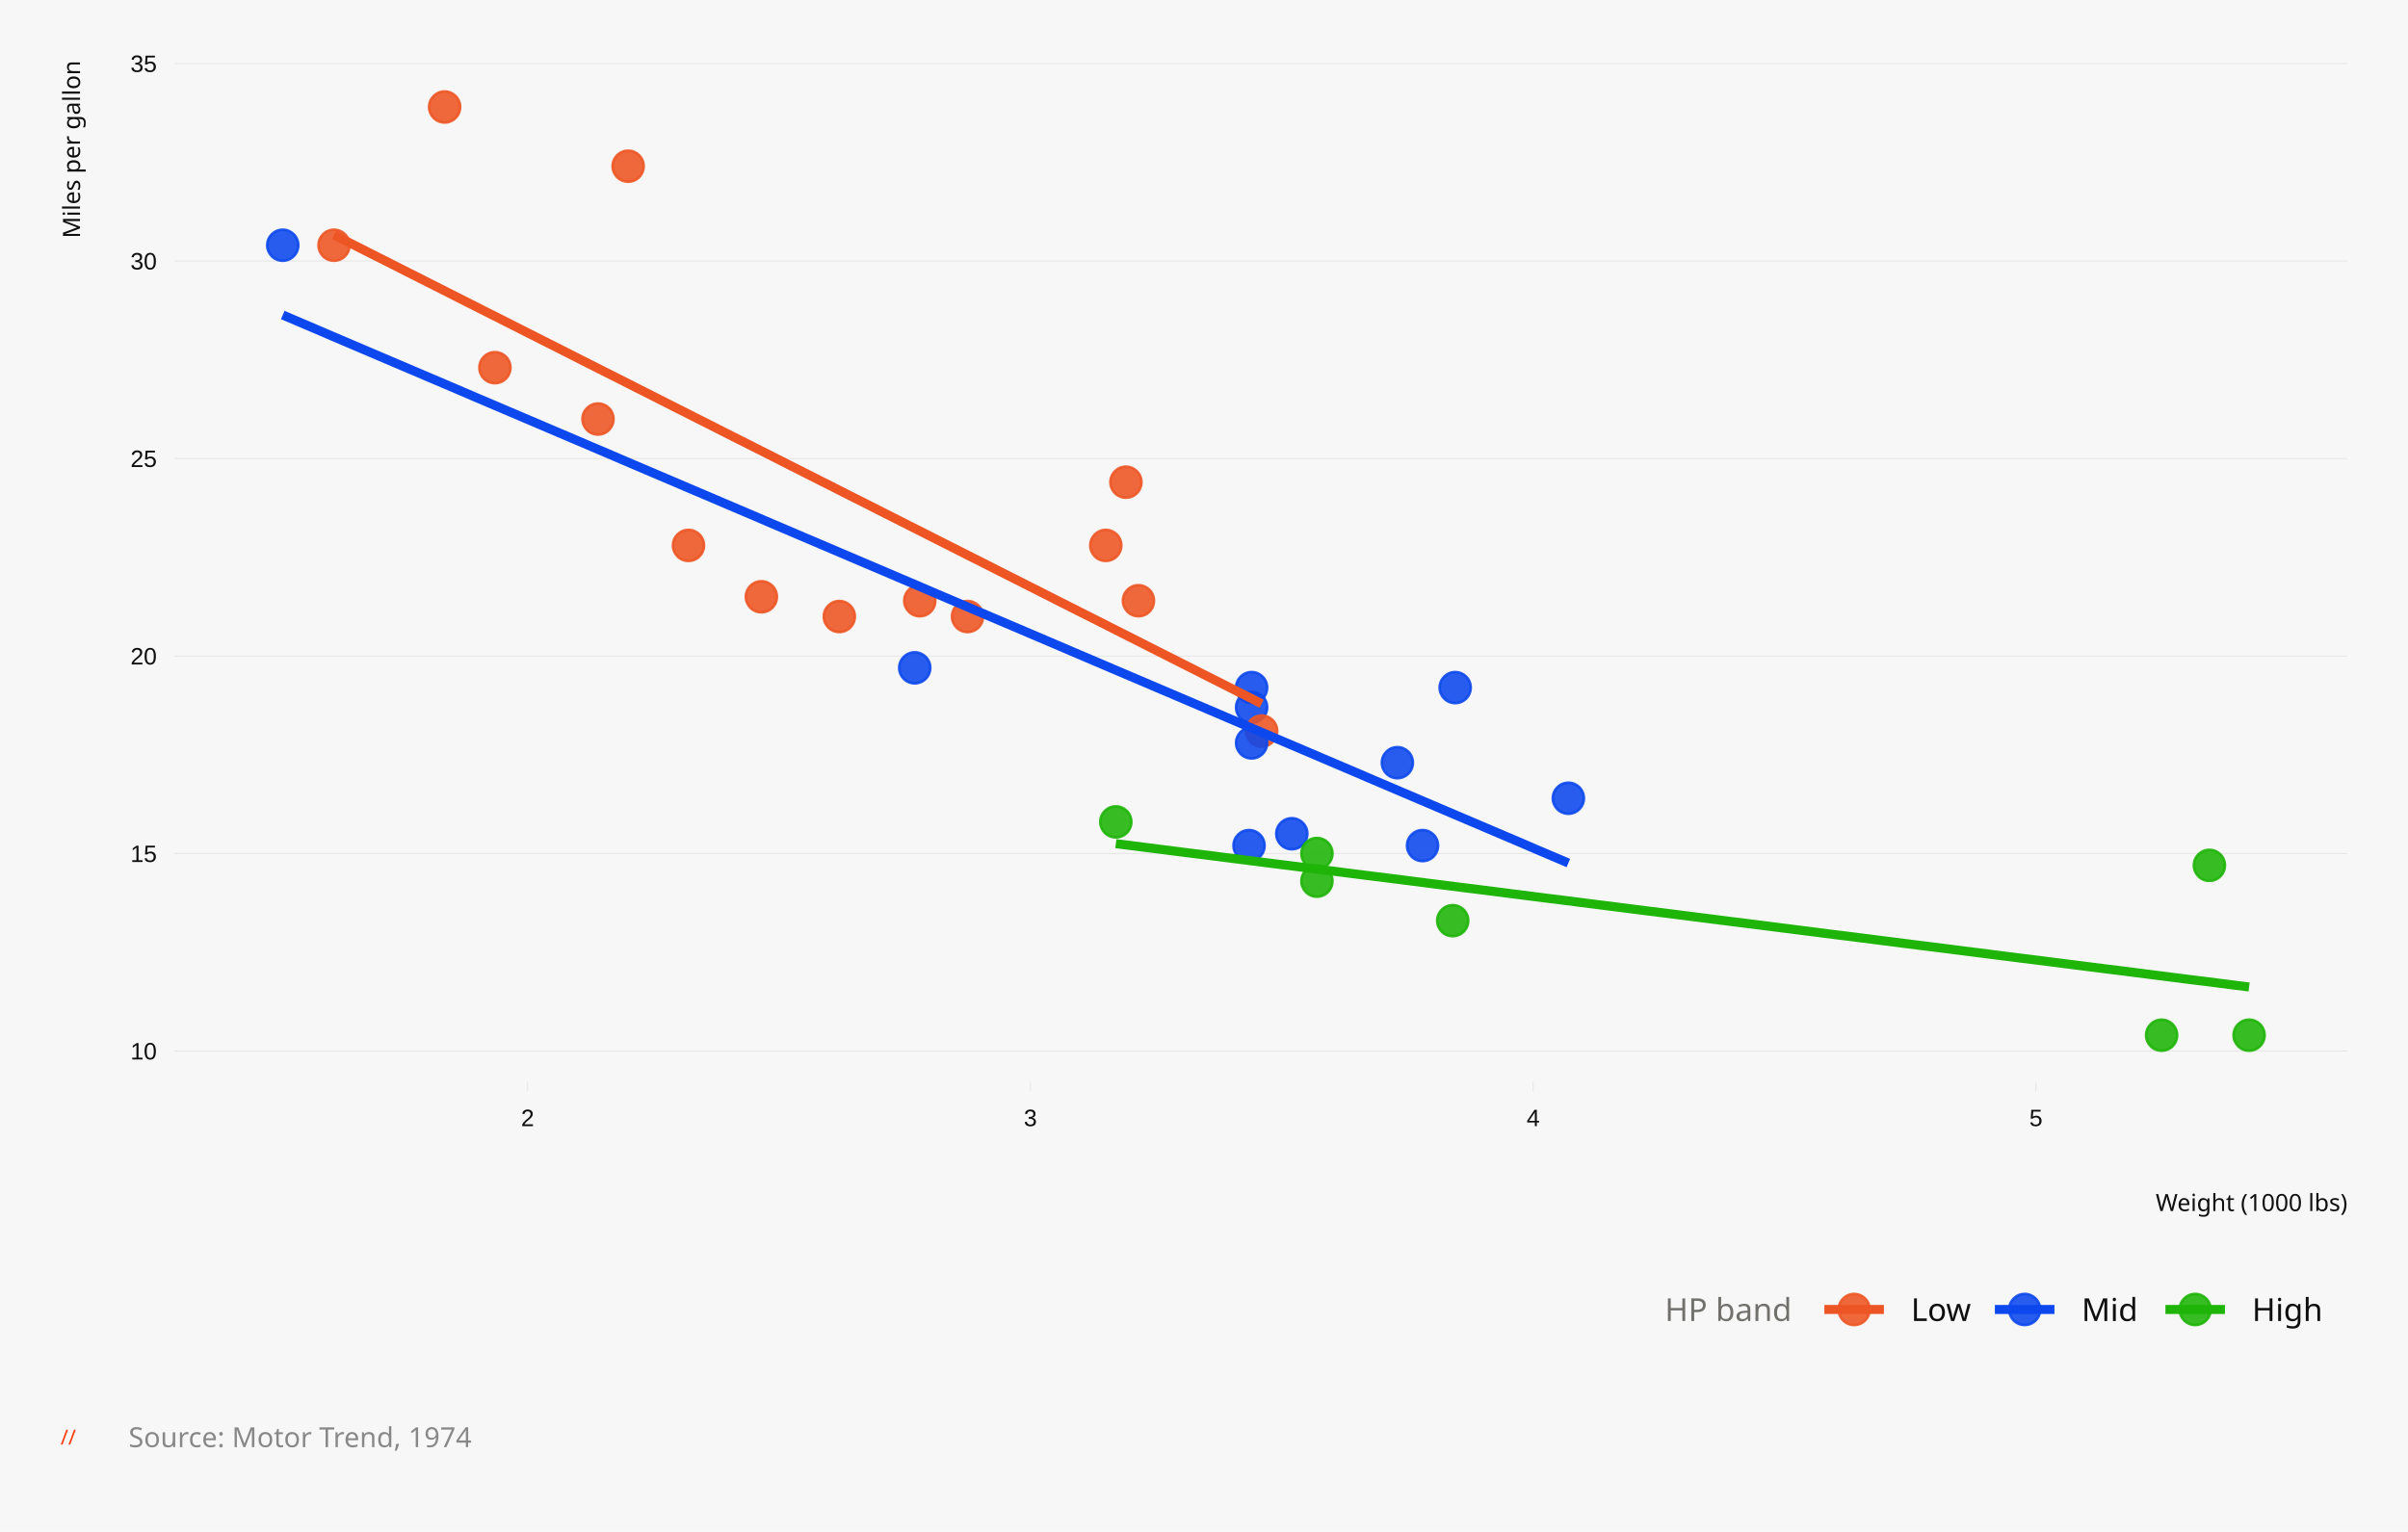
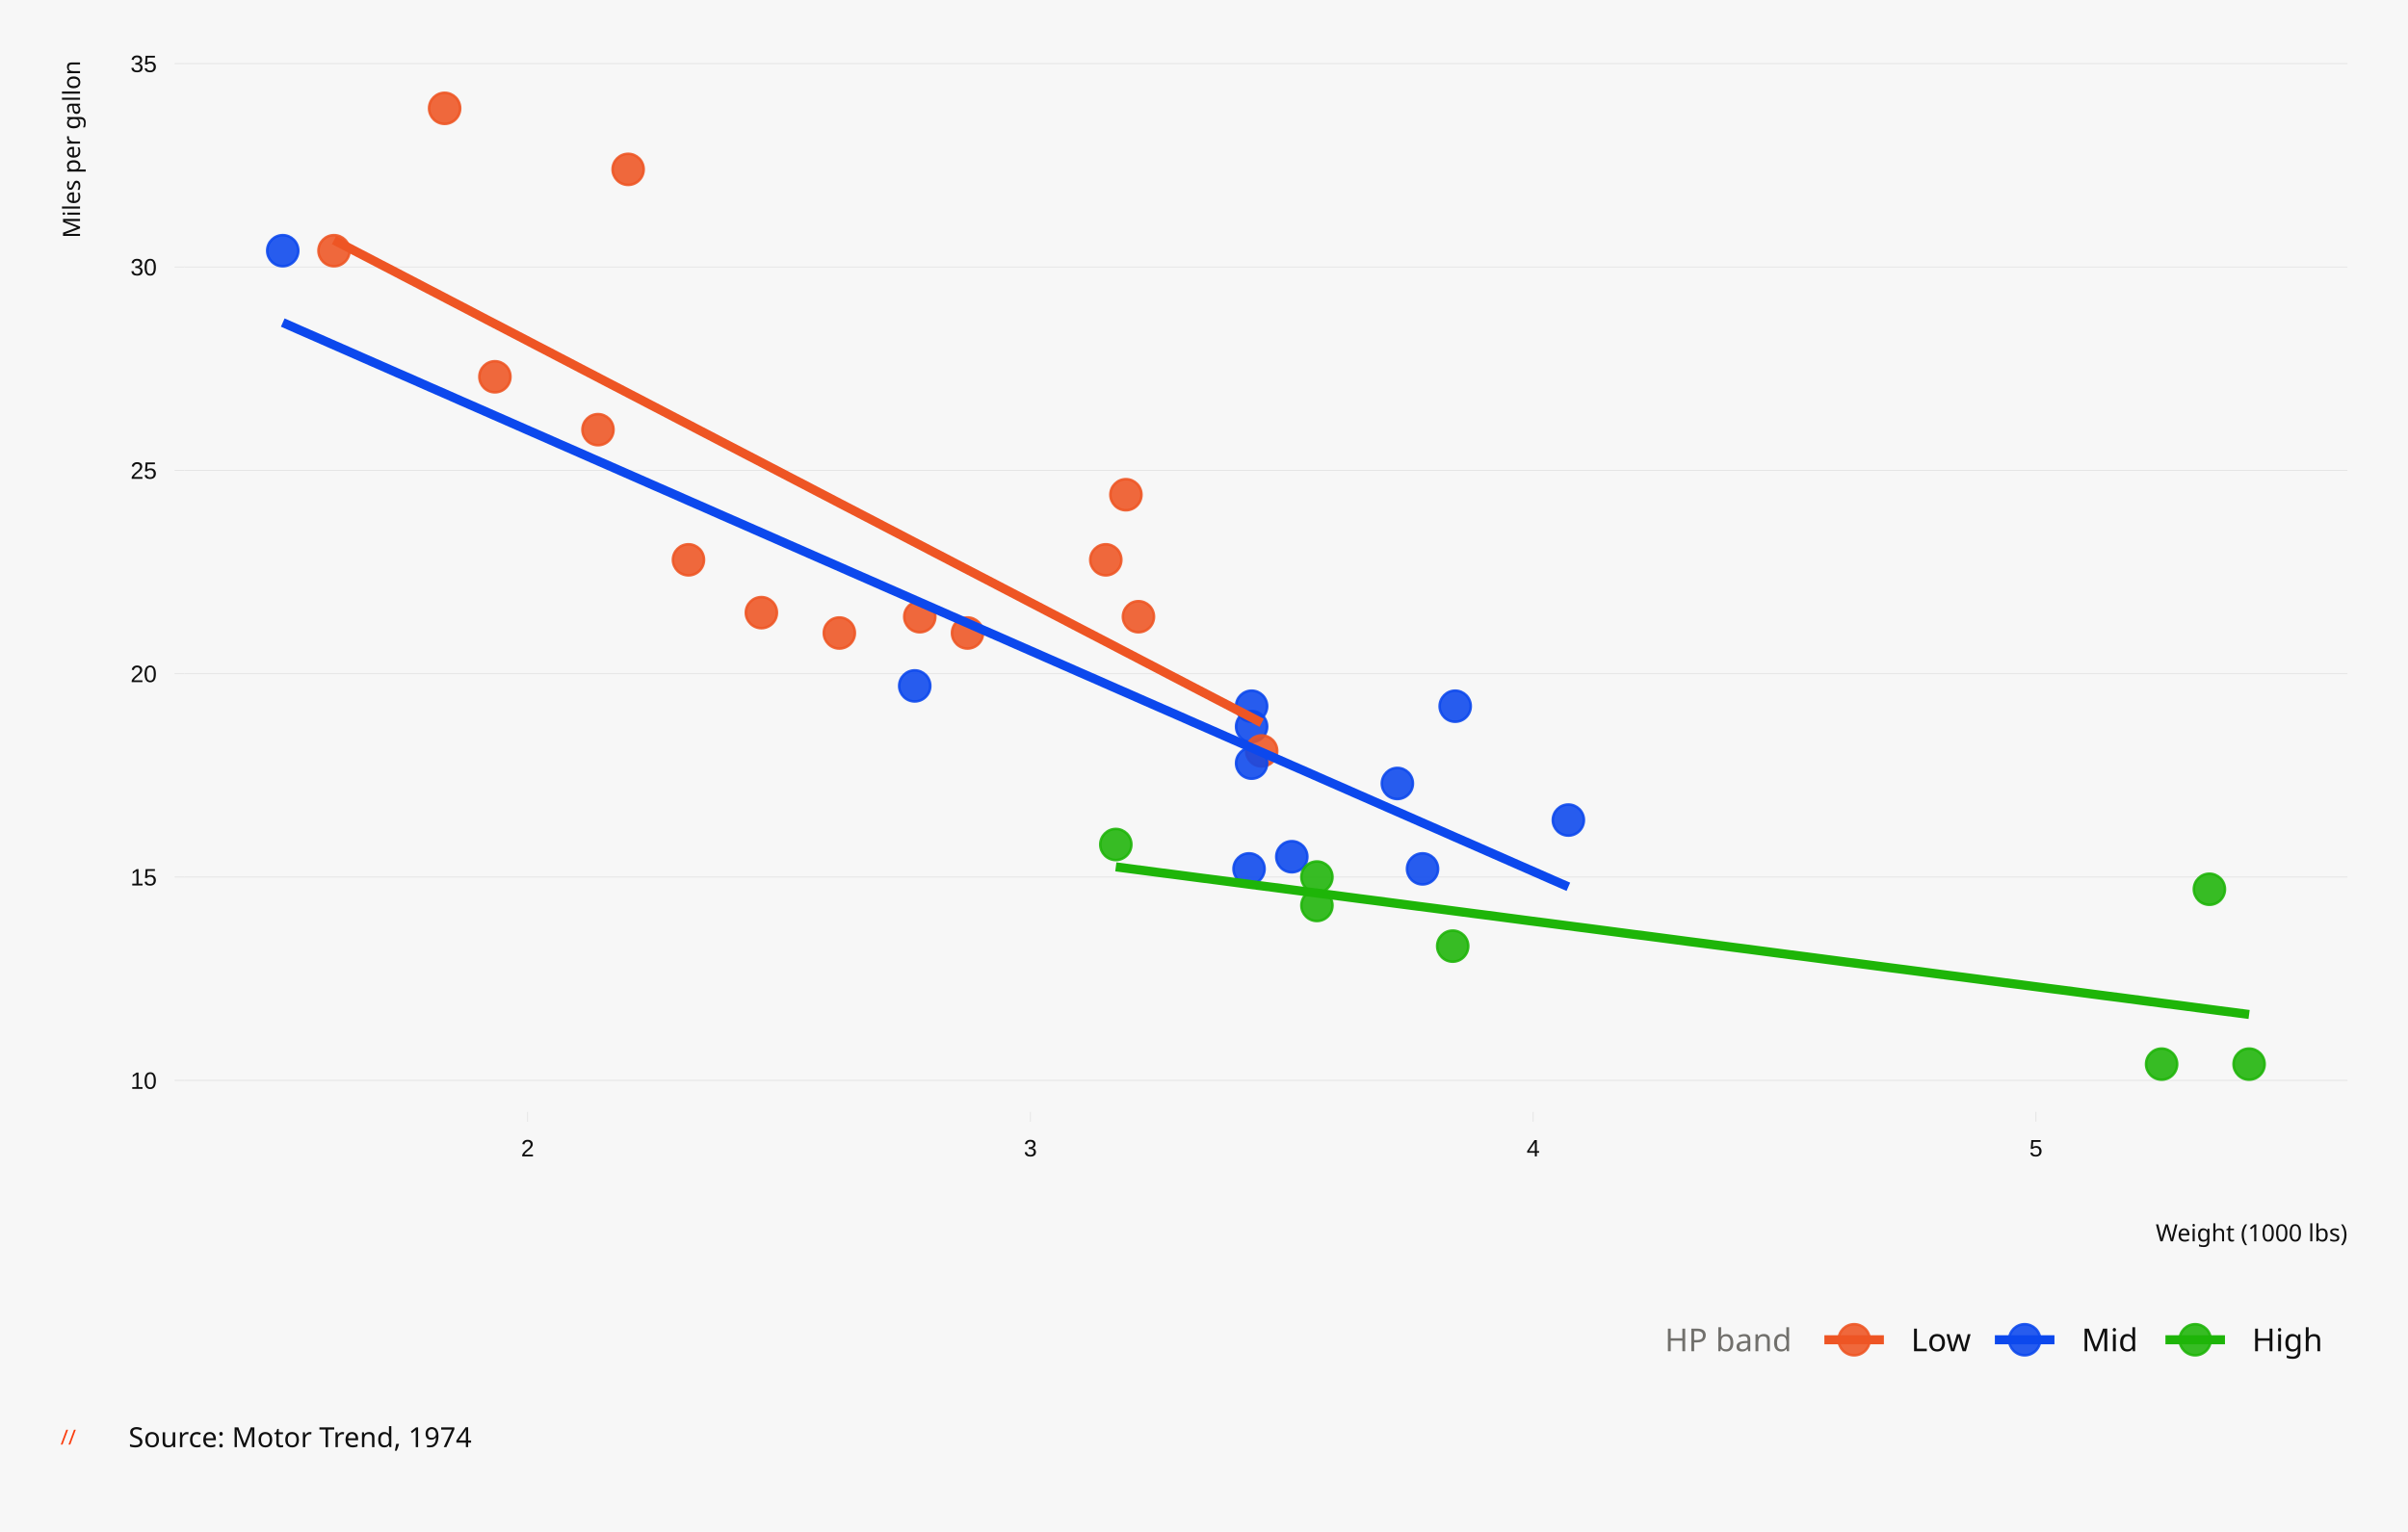
<svg xmlns="http://www.w3.org/2000/svg" width="396.00pt" height="252.00pt" viewBox="0 0 396.00 252.00">
  <g class="svglite">
    <defs>
      <style type="text/css">
    .svglite line, .svglite polyline, .svglite polygon, .svglite path, .svglite rect, .svglite circle {
      fill: none;
      stroke: #000000;
      stroke-linecap: round;
      stroke-linejoin: round;
      stroke-miterlimit: 10.00;
    }
    .svglite text {
      white-space: pre;
    }
    .svglite g.glyphgroup path {
      fill: inherit;
      stroke: none;
    }
  </style>
    </defs>
    <rect width="100%" height="100%" style="stroke: none; fill: none;" />
    <defs>
      <clipPath id="cpMC4wMHwzOTYuMDB8MC4wMHwyNTIuMDA=">
        <rect x="0.00" y="0.00" width="396.00" height="252.00" />
      </clipPath>
    </defs>
    <g clip-path="url(#cpMC4wMHwzOTYuMDB8MC4wMHwyNTIuMDA=)">
      <rect x="0.00" y="0.00" width="396.00" height="252.00" style="stroke-width: 0.63; stroke: none; fill: #F7F7F7;" />
    </g>
    <defs>
-       <clipPath id="cpMzAuMzN8Mzg2LjA0fDkuOTZ8MTc3Ljkz">
-         <rect x="30.33" y="9.96" width="355.71" height="167.96" />
+       <clipPath id="cpMzAuMzN8Mzg2LjA0fDkuOTZ8MTgyLjkx">
+         <rect x="30.33" y="9.96" width="355.71" height="172.95" />
      </clipPath>
    </defs>
-     <g clip-path="url(#cpMzAuMzN8Mzg2LjA0fDkuOTZ8MTc3Ljkz)">
-       <rect x="30.33" y="9.96" width="355.71" height="167.96" style="stroke-width: 0.63; stroke: none; fill: #F7F7F7;" />
-       <polyline points="30.33,172.89 386.04,172.89 " style="stroke-width: 0.15; stroke: #E4E4E4; stroke-linecap: butt;" />
-       <polyline points="30.33,140.40 386.04,140.40 " style="stroke-width: 0.15; stroke: #E4E4E4; stroke-linecap: butt;" />
-       <polyline points="30.33,107.91 386.04,107.91 " style="stroke-width: 0.15; stroke: #E4E4E4; stroke-linecap: butt;" />
-       <polyline points="30.33,75.43 386.04,75.43 " style="stroke-width: 0.15; stroke: #E4E4E4; stroke-linecap: butt;" />
-       <polyline points="30.33,42.94 386.04,42.94 " style="stroke-width: 0.15; stroke: #E4E4E4; stroke-linecap: butt;" />
-       <polyline points="30.33,10.45 386.04,10.45 " style="stroke-width: 0.15; stroke: #E4E4E4; stroke-linecap: butt;" />
-       <circle cx="138.03" cy="101.42" r="2.56" style="stroke-width: 0.42; stroke: #EE5524; stroke-opacity: 0.88; fill: #EE5524; fill-opacity: 0.88;" />
-       <circle cx="159.11" cy="101.42" r="2.56" style="stroke-width: 0.42; stroke: #EE5524; stroke-opacity: 0.88; fill: #EE5524; fill-opacity: 0.88;" />
-       <circle cx="113.22" cy="89.72" r="2.56" style="stroke-width: 0.42; stroke: #EE5524; stroke-opacity: 0.88; fill: #EE5524; fill-opacity: 0.88;" />
-       <circle cx="187.22" cy="98.82" r="2.56" style="stroke-width: 0.42; stroke: #EE5524; stroke-opacity: 0.88; fill: #EE5524; fill-opacity: 0.88;" />
-       <circle cx="205.83" cy="116.36" r="2.56" style="stroke-width: 0.42; stroke: #0C48ED; stroke-opacity: 0.88; fill: #0C48ED; fill-opacity: 0.88;" />
-       <circle cx="207.48" cy="120.26" r="2.56" style="stroke-width: 0.42; stroke: #EE5524; stroke-opacity: 0.88; fill: #EE5524; fill-opacity: 0.88;" />
-       <circle cx="216.57" cy="144.95" r="2.56" style="stroke-width: 0.42; stroke: #1EB508; stroke-opacity: 0.88; fill: #1EB508; fill-opacity: 0.88;" />
-       <circle cx="185.16" cy="79.32" r="2.56" style="stroke-width: 0.42; stroke: #EE5524; stroke-opacity: 0.88; fill: #EE5524; fill-opacity: 0.88;" />
-       <circle cx="181.85" cy="89.72" r="2.56" style="stroke-width: 0.42; stroke: #EE5524; stroke-opacity: 0.88; fill: #EE5524; fill-opacity: 0.88;" />
-       <circle cx="205.83" cy="113.11" r="2.56" style="stroke-width: 0.42; stroke: #0C48ED; stroke-opacity: 0.88; fill: #0C48ED; fill-opacity: 0.88;" />
-       <circle cx="205.83" cy="122.21" r="2.56" style="stroke-width: 0.42; stroke: #0C48ED; stroke-opacity: 0.88; fill: #0C48ED; fill-opacity: 0.88;" />
-       <circle cx="257.92" cy="131.31" r="2.56" style="stroke-width: 0.42; stroke: #0C48ED; stroke-opacity: 0.88; fill: #0C48ED; fill-opacity: 0.88;" />
-       <circle cx="229.80" cy="125.46" r="2.56" style="stroke-width: 0.42; stroke: #0C48ED; stroke-opacity: 0.88; fill: #0C48ED; fill-opacity: 0.88;" />
-       <circle cx="233.94" cy="139.10" r="2.56" style="stroke-width: 0.42; stroke: #0C48ED; stroke-opacity: 0.88; fill: #0C48ED; fill-opacity: 0.88;" />
-       <circle cx="355.48" cy="170.29" r="2.56" style="stroke-width: 0.42; stroke: #1EB508; stroke-opacity: 0.88; fill: #1EB508; fill-opacity: 0.88;" />
-       <circle cx="369.87" cy="170.29" r="2.56" style="stroke-width: 0.42; stroke: #1EB508; stroke-opacity: 0.88; fill: #1EB508; fill-opacity: 0.88;" />
-       <circle cx="363.34" cy="142.35" r="2.56" style="stroke-width: 0.42; stroke: #1EB508; stroke-opacity: 0.88; fill: #1EB508; fill-opacity: 0.88;" />
-       <circle cx="103.30" cy="27.34" r="2.56" style="stroke-width: 0.42; stroke: #EE5524; stroke-opacity: 0.88; fill: #EE5524; fill-opacity: 0.88;" />
-       <circle cx="54.93" cy="40.34" r="2.56" style="stroke-width: 0.42; stroke: #EE5524; stroke-opacity: 0.88; fill: #EE5524; fill-opacity: 0.88;" />
-       <circle cx="73.12" cy="17.60" r="2.56" style="stroke-width: 0.42; stroke: #EE5524; stroke-opacity: 0.88; fill: #EE5524; fill-opacity: 0.88;" />
-       <circle cx="125.21" cy="98.17" r="2.56" style="stroke-width: 0.42; stroke: #EE5524; stroke-opacity: 0.88; fill: #EE5524; fill-opacity: 0.88;" />
-       <circle cx="212.44" cy="137.15" r="2.56" style="stroke-width: 0.42; stroke: #0C48ED; stroke-opacity: 0.88; fill: #0C48ED; fill-opacity: 0.88;" />
-       <circle cx="205.41" cy="139.10" r="2.56" style="stroke-width: 0.42; stroke: #0C48ED; stroke-opacity: 0.88; fill: #0C48ED; fill-opacity: 0.88;" />
-       <circle cx="238.90" cy="151.45" r="2.56" style="stroke-width: 0.42; stroke: #1EB508; stroke-opacity: 0.88; fill: #1EB508; fill-opacity: 0.88;" />
-       <circle cx="239.31" cy="113.11" r="2.56" style="stroke-width: 0.42; stroke: #0C48ED; stroke-opacity: 0.88; fill: #0C48ED; fill-opacity: 0.88;" />
-       <circle cx="81.39" cy="60.48" r="2.56" style="stroke-width: 0.42; stroke: #EE5524; stroke-opacity: 0.88; fill: #EE5524; fill-opacity: 0.88;" />
-       <circle cx="98.34" cy="68.93" r="2.56" style="stroke-width: 0.42; stroke: #EE5524; stroke-opacity: 0.88; fill: #EE5524; fill-opacity: 0.88;" />
-       <circle cx="46.50" cy="40.34" r="2.56" style="stroke-width: 0.42; stroke: #0C48ED; stroke-opacity: 0.88; fill: #0C48ED; fill-opacity: 0.88;" />
-       <circle cx="183.50" cy="135.20" r="2.56" style="stroke-width: 0.42; stroke: #1EB508; stroke-opacity: 0.88; fill: #1EB508; fill-opacity: 0.88;" />
-       <circle cx="150.43" cy="109.86" r="2.56" style="stroke-width: 0.42; stroke: #0C48ED; stroke-opacity: 0.88; fill: #0C48ED; fill-opacity: 0.88;" />
-       <circle cx="216.57" cy="140.40" r="2.56" style="stroke-width: 0.42; stroke: #1EB508; stroke-opacity: 0.88; fill: #1EB508; fill-opacity: 0.88;" />
-       <circle cx="151.26" cy="98.82" r="2.56" style="stroke-width: 0.42; stroke: #EE5524; stroke-opacity: 0.88; fill: #EE5524; fill-opacity: 0.88;" />
-       <polyline points="54.93,38.65 56.86,39.62 58.79,40.60 60.72,41.58 62.65,42.55 64.59,43.53 66.52,44.51 68.45,45.48 70.38,46.46 72.31,47.43 74.24,48.41 76.17,49.39 78.10,50.36 80.03,51.34 81.96,52.31 83.90,53.29 85.83,54.27 87.76,55.24 89.69,56.22 91.62,57.19 93.55,58.17 95.48,59.15 97.41,60.12 99.34,61.10 101.27,62.07 103.21,63.05 105.14,64.03 107.07,65.00 109.00,65.98 110.93,66.96 112.86,67.93 114.79,68.91 116.72,69.88 118.65,70.86 120.58,71.84 122.52,72.81 124.45,73.79 126.38,74.76 128.31,75.74 130.24,76.72 132.17,77.69 134.10,78.67 136.03,79.64 137.96,80.62 139.89,81.60 141.83,82.57 143.76,83.55 145.69,84.53 147.62,85.50 149.55,86.48 151.48,87.45 153.41,88.43 155.34,89.41 157.27,90.38 159.20,91.36 161.14,92.33 163.07,93.31 165.00,94.29 166.93,95.26 168.86,96.24 170.79,97.21 172.72,98.19 174.65,99.17 176.58,100.14 178.51,101.12 180.45,102.09 182.38,103.07 184.31,104.05 186.24,105.02 188.17,106.00 190.10,106.98 192.03,107.95 193.96,108.93 195.89,109.90 197.82,110.88 199.76,111.86 201.69,112.83 203.62,113.81 205.55,114.78 207.48,115.76 " style="stroke-width: 1.49; stroke: #EE5524; stroke-linecap: butt;" />
-       <polyline points="46.50,51.82 49.17,52.96 51.85,54.10 54.53,55.25 57.20,56.39 59.88,57.53 62.55,58.67 65.23,59.81 67.91,60.95 70.58,62.09 73.26,63.23 75.93,64.37 78.61,65.52 81.29,66.66 83.96,67.80 86.64,68.94 89.32,70.08 91.99,71.22 94.67,72.36 97.34,73.50 100.02,74.64 102.70,75.79 105.37,76.93 108.05,78.07 110.73,79.21 113.40,80.35 116.08,81.49 118.75,82.63 121.43,83.77 124.11,84.91 126.78,86.06 129.46,87.20 132.13,88.34 134.81,89.48 137.49,90.62 140.16,91.76 142.84,92.90 145.52,94.04 148.19,95.18 150.87,96.32 153.54,97.47 156.22,98.61 158.90,99.75 161.57,100.89 164.25,102.03 166.93,103.17 169.60,104.31 172.28,105.45 174.95,106.59 177.63,107.74 180.31,108.88 182.98,110.02 185.66,111.16 188.34,112.30 191.01,113.44 193.69,114.58 196.36,115.72 199.04,116.86 201.72,118.01 204.39,119.15 207.07,120.29 209.74,121.43 212.42,122.57 215.10,123.71 217.77,124.85 220.45,125.99 223.13,127.13 225.80,128.28 228.48,129.42 231.15,130.56 233.83,131.70 236.51,132.84 239.18,133.98 241.86,135.12 244.54,136.26 247.21,137.40 249.89,138.54 252.56,139.69 255.24,140.83 257.92,141.97 " style="stroke-width: 1.49; stroke: #0C48ED; stroke-linecap: butt;" />
-       <polyline points="183.50,138.78 185.86,139.08 188.22,139.38 190.58,139.68 192.94,139.98 195.30,140.28 197.66,140.57 200.02,140.87 202.37,141.17 204.73,141.47 207.09,141.77 209.45,142.07 211.81,142.36 214.17,142.66 216.53,142.96 218.89,143.26 221.25,143.56 223.61,143.86 225.97,144.16 228.32,144.45 230.68,144.75 233.04,145.05 235.40,145.35 237.76,145.65 240.12,145.95 242.48,146.24 244.84,146.54 247.20,146.84 249.56,147.14 251.91,147.44 254.27,147.74 256.63,148.03 258.99,148.33 261.35,148.63 263.71,148.93 266.07,149.23 268.43,149.53 270.79,149.83 273.15,150.12 275.51,150.42 277.86,150.72 280.22,151.02 282.58,151.32 284.94,151.62 287.30,151.91 289.66,152.21 292.02,152.51 294.38,152.81 296.74,153.11 299.10,153.41 301.46,153.71 303.81,154.00 306.17,154.30 308.53,154.60 310.89,154.90 313.25,155.20 315.61,155.50 317.97,155.79 320.33,156.09 322.69,156.39 325.05,156.69 327.41,156.99 329.76,157.29 332.12,157.59 334.48,157.88 336.84,158.18 339.20,158.48 341.56,158.78 343.92,159.08 346.28,159.38 348.64,159.67 351.00,159.97 353.36,160.27 355.71,160.57 358.07,160.87 360.43,161.17 362.79,161.46 365.15,161.76 367.51,162.06 369.87,162.36 " style="stroke-width: 1.49; stroke: #1EB508; stroke-linecap: butt;" />
+     <g clip-path="url(#cpMzAuMzN8Mzg2LjA0fDkuOTZ8MTgyLjkx)">
+       <rect x="30.33" y="9.96" width="355.71" height="172.95" style="stroke-width: 0.63; stroke: none; fill: #F7F7F7;" />
+       <polyline points="30.33,177.72 386.04,177.72 " style="stroke-width: 0.15; stroke: #E4E4E4; stroke-linecap: butt;" />
+       <polyline points="30.33,144.27 386.04,144.27 " style="stroke-width: 0.15; stroke: #E4E4E4; stroke-linecap: butt;" />
+       <polyline points="30.33,110.82 386.04,110.82 " style="stroke-width: 0.15; stroke: #E4E4E4; stroke-linecap: butt;" />
+       <polyline points="30.33,77.37 386.04,77.37 " style="stroke-width: 0.15; stroke: #E4E4E4; stroke-linecap: butt;" />
+       <polyline points="30.33,43.92 386.04,43.92 " style="stroke-width: 0.15; stroke: #E4E4E4; stroke-linecap: butt;" />
+       <polyline points="30.33,10.46 386.04,10.46 " style="stroke-width: 0.15; stroke: #E4E4E4; stroke-linecap: butt;" />
+       <circle cx="138.03" cy="104.13" r="2.56" style="stroke-width: 0.42; stroke: #EE5524; stroke-opacity: 0.88; fill: #EE5524; fill-opacity: 0.88;" />
+       <circle cx="159.11" cy="104.13" r="2.56" style="stroke-width: 0.42; stroke: #EE5524; stroke-opacity: 0.88; fill: #EE5524; fill-opacity: 0.88;" />
+       <circle cx="113.22" cy="92.09" r="2.56" style="stroke-width: 0.42; stroke: #EE5524; stroke-opacity: 0.88; fill: #EE5524; fill-opacity: 0.88;" />
+       <circle cx="187.22" cy="101.45" r="2.56" style="stroke-width: 0.42; stroke: #EE5524; stroke-opacity: 0.88; fill: #EE5524; fill-opacity: 0.88;" />
+       <circle cx="205.83" cy="119.52" r="2.56" style="stroke-width: 0.42; stroke: #0C48ED; stroke-opacity: 0.88; fill: #0C48ED; fill-opacity: 0.88;" />
+       <circle cx="207.48" cy="123.53" r="2.56" style="stroke-width: 0.42; stroke: #EE5524; stroke-opacity: 0.88; fill: #EE5524; fill-opacity: 0.88;" />
+       <circle cx="216.57" cy="148.95" r="2.56" style="stroke-width: 0.42; stroke: #1EB508; stroke-opacity: 0.88; fill: #1EB508; fill-opacity: 0.88;" />
+       <circle cx="185.16" cy="81.38" r="2.56" style="stroke-width: 0.42; stroke: #EE5524; stroke-opacity: 0.88; fill: #EE5524; fill-opacity: 0.88;" />
+       <circle cx="181.85" cy="92.09" r="2.56" style="stroke-width: 0.42; stroke: #EE5524; stroke-opacity: 0.88; fill: #EE5524; fill-opacity: 0.88;" />
+       <circle cx="205.83" cy="116.17" r="2.56" style="stroke-width: 0.42; stroke: #0C48ED; stroke-opacity: 0.88; fill: #0C48ED; fill-opacity: 0.88;" />
+       <circle cx="205.83" cy="125.54" r="2.56" style="stroke-width: 0.42; stroke: #0C48ED; stroke-opacity: 0.88; fill: #0C48ED; fill-opacity: 0.88;" />
+       <circle cx="257.92" cy="134.90" r="2.56" style="stroke-width: 0.42; stroke: #0C48ED; stroke-opacity: 0.88; fill: #0C48ED; fill-opacity: 0.88;" />
+       <circle cx="229.80" cy="128.88" r="2.56" style="stroke-width: 0.42; stroke: #0C48ED; stroke-opacity: 0.88; fill: #0C48ED; fill-opacity: 0.88;" />
+       <circle cx="233.94" cy="142.93" r="2.56" style="stroke-width: 0.42; stroke: #0C48ED; stroke-opacity: 0.88; fill: #0C48ED; fill-opacity: 0.88;" />
+       <circle cx="355.48" cy="175.05" r="2.56" style="stroke-width: 0.42; stroke: #1EB508; stroke-opacity: 0.88; fill: #1EB508; fill-opacity: 0.88;" />
+       <circle cx="369.87" cy="175.05" r="2.56" style="stroke-width: 0.42; stroke: #1EB508; stroke-opacity: 0.88; fill: #1EB508; fill-opacity: 0.88;" />
+       <circle cx="363.34" cy="146.28" r="2.56" style="stroke-width: 0.42; stroke: #1EB508; stroke-opacity: 0.88; fill: #1EB508; fill-opacity: 0.88;" />
+       <circle cx="103.30" cy="27.86" r="2.56" style="stroke-width: 0.42; stroke: #EE5524; stroke-opacity: 0.88; fill: #EE5524; fill-opacity: 0.88;" />
+       <circle cx="54.93" cy="41.24" r="2.56" style="stroke-width: 0.42; stroke: #EE5524; stroke-opacity: 0.88; fill: #EE5524; fill-opacity: 0.88;" />
+       <circle cx="73.12" cy="17.82" r="2.56" style="stroke-width: 0.42; stroke: #EE5524; stroke-opacity: 0.88; fill: #EE5524; fill-opacity: 0.88;" />
+       <circle cx="125.21" cy="100.78" r="2.56" style="stroke-width: 0.42; stroke: #EE5524; stroke-opacity: 0.88; fill: #EE5524; fill-opacity: 0.88;" />
+       <circle cx="212.44" cy="140.93" r="2.56" style="stroke-width: 0.42; stroke: #0C48ED; stroke-opacity: 0.88; fill: #0C48ED; fill-opacity: 0.88;" />
+       <circle cx="205.41" cy="142.93" r="2.56" style="stroke-width: 0.42; stroke: #0C48ED; stroke-opacity: 0.88; fill: #0C48ED; fill-opacity: 0.88;" />
+       <circle cx="238.90" cy="155.64" r="2.56" style="stroke-width: 0.42; stroke: #1EB508; stroke-opacity: 0.88; fill: #1EB508; fill-opacity: 0.88;" />
+       <circle cx="239.31" cy="116.17" r="2.56" style="stroke-width: 0.42; stroke: #0C48ED; stroke-opacity: 0.88; fill: #0C48ED; fill-opacity: 0.88;" />
+       <circle cx="81.39" cy="61.98" r="2.56" style="stroke-width: 0.42; stroke: #EE5524; stroke-opacity: 0.88; fill: #EE5524; fill-opacity: 0.88;" />
+       <circle cx="98.34" cy="70.68" r="2.56" style="stroke-width: 0.42; stroke: #EE5524; stroke-opacity: 0.88; fill: #EE5524; fill-opacity: 0.88;" />
+       <circle cx="46.50" cy="41.24" r="2.56" style="stroke-width: 0.42; stroke: #0C48ED; stroke-opacity: 0.88; fill: #0C48ED; fill-opacity: 0.88;" />
+       <circle cx="183.50" cy="138.92" r="2.56" style="stroke-width: 0.42; stroke: #1EB508; stroke-opacity: 0.88; fill: #1EB508; fill-opacity: 0.88;" />
+       <circle cx="150.43" cy="112.83" r="2.56" style="stroke-width: 0.42; stroke: #0C48ED; stroke-opacity: 0.88; fill: #0C48ED; fill-opacity: 0.88;" />
+       <circle cx="216.57" cy="144.27" r="2.56" style="stroke-width: 0.42; stroke: #1EB508; stroke-opacity: 0.88; fill: #1EB508; fill-opacity: 0.88;" />
+       <circle cx="151.26" cy="101.45" r="2.56" style="stroke-width: 0.42; stroke: #EE5524; stroke-opacity: 0.88; fill: #EE5524; fill-opacity: 0.88;" />
+       <polyline points="54.93,39.50 56.86,40.50 58.79,41.51 60.72,42.51 62.65,43.52 64.59,44.52 66.52,45.53 68.45,46.53 70.38,47.54 72.31,48.54 74.24,49.55 76.17,50.55 78.10,51.56 80.03,52.57 81.96,53.57 83.90,54.58 85.83,55.58 87.76,56.59 89.69,57.59 91.62,58.60 93.55,59.60 95.48,60.61 97.41,61.61 99.34,62.62 101.27,63.62 103.21,64.63 105.14,65.63 107.07,66.64 109.00,67.64 110.93,68.65 112.86,69.65 114.79,70.66 116.72,71.66 118.65,72.67 120.58,73.67 122.52,74.68 124.45,75.68 126.38,76.69 128.31,77.69 130.24,78.70 132.17,79.70 134.10,80.71 136.03,81.71 137.96,82.72 139.89,83.72 141.83,84.73 143.76,85.73 145.69,86.74 147.62,87.74 149.55,88.75 151.48,89.75 153.41,90.76 155.34,91.76 157.27,92.77 159.20,93.77 161.14,94.78 163.07,95.78 165.00,96.79 166.93,97.79 168.86,98.80 170.79,99.80 172.72,100.81 174.65,101.81 176.58,102.82 178.51,103.82 180.45,104.83 182.38,105.83 184.31,106.84 186.24,107.84 188.17,108.85 190.10,109.85 192.03,110.86 193.96,111.86 195.89,112.87 197.82,113.87 199.76,114.88 201.69,115.88 203.62,116.89 205.55,117.89 207.48,118.90 " style="stroke-width: 1.49; stroke: #EE5524; stroke-linecap: butt;" />
+       <polyline points="46.50,53.06 49.17,54.24 51.85,55.41 54.53,56.59 57.20,57.76 59.88,58.94 62.55,60.11 65.23,61.29 67.91,62.46 70.58,63.64 73.26,64.81 75.93,65.99 78.61,67.16 81.29,68.34 83.96,69.51 86.64,70.69 89.32,71.86 91.99,73.04 94.67,74.21 97.34,75.39 100.02,76.56 102.70,77.74 105.37,78.91 108.05,80.09 110.73,81.26 113.40,82.44 116.08,83.61 118.75,84.79 121.43,85.96 124.11,87.14 126.78,88.31 129.46,89.49 132.13,90.66 134.81,91.84 137.49,93.01 140.16,94.19 142.84,95.36 145.52,96.54 148.19,97.71 150.87,98.89 153.54,100.06 156.22,101.24 158.90,102.41 161.57,103.59 164.25,104.76 166.93,105.94 169.60,107.11 172.28,108.29 174.95,109.46 177.63,110.64 180.31,111.81 182.98,112.99 185.66,114.16 188.34,115.34 191.01,116.51 193.69,117.68 196.36,118.86 199.04,120.03 201.72,121.21 204.39,122.38 207.07,123.56 209.74,124.73 212.42,125.91 215.10,127.08 217.77,128.26 220.45,129.43 223.13,130.61 225.80,131.78 228.48,132.96 231.15,134.13 233.83,135.31 236.51,136.48 239.18,137.66 241.86,138.83 244.54,140.01 247.21,141.18 249.89,142.36 252.56,143.53 255.24,144.71 257.92,145.88 " style="stroke-width: 1.49; stroke: #0C48ED; stroke-linecap: butt;" />
+       <polyline points="183.50,142.60 185.86,142.91 188.22,143.22 190.58,143.53 192.94,143.83 195.30,144.14 197.66,144.45 200.02,144.75 202.37,145.06 204.73,145.37 207.09,145.68 209.45,145.98 211.81,146.29 214.17,146.60 216.53,146.91 218.89,147.21 221.25,147.52 223.61,147.83 225.97,148.13 228.32,148.44 230.68,148.75 233.04,149.06 235.40,149.36 237.76,149.67 240.12,149.98 242.48,150.29 244.84,150.59 247.20,150.90 249.56,151.21 251.91,151.52 254.27,151.82 256.63,152.13 258.99,152.44 261.35,152.74 263.71,153.05 266.07,153.36 268.43,153.67 270.79,153.97 273.15,154.28 275.51,154.59 277.86,154.90 280.22,155.20 282.58,155.51 284.94,155.82 287.30,156.12 289.66,156.43 292.02,156.74 294.38,157.05 296.74,157.35 299.10,157.66 301.46,157.97 303.81,158.28 306.17,158.58 308.53,158.89 310.89,159.20 313.25,159.50 315.61,159.81 317.97,160.12 320.33,160.43 322.69,160.73 325.05,161.04 327.41,161.35 329.76,161.66 332.12,161.96 334.48,162.27 336.84,162.58 339.20,162.88 341.56,163.19 343.92,163.50 346.28,163.81 348.64,164.11 351.00,164.42 353.36,164.73 355.71,165.04 358.07,165.34 360.43,165.65 362.79,165.96 365.15,166.27 367.51,166.57 369.87,166.88 " style="stroke-width: 1.49; stroke: #1EB508; stroke-linecap: butt;" />
    </g>
    <g clip-path="url(#cpMC4wMHwzOTYuMDB8MC4wMHwyNTIuMDA=)">
-       <text x="25.79" y="174.28" text-anchor="end" style="font-size: 3.90px;fill: #0F0F0F; font-family: &quot;Arial&quot;;" textLength="4.31px" lengthAdjust="spacingAndGlyphs">10</text>
-       <text x="25.79" y="141.80" text-anchor="end" style="font-size: 3.90px;fill: #0F0F0F; font-family: &quot;Arial&quot;;" textLength="4.31px" lengthAdjust="spacingAndGlyphs">15</text>
-       <text x="25.79" y="109.31" text-anchor="end" style="font-size: 3.90px;fill: #0F0F0F; font-family: &quot;Arial&quot;;" textLength="4.31px" lengthAdjust="spacingAndGlyphs">20</text>
-       <text x="25.79" y="76.82" text-anchor="end" style="font-size: 3.90px;fill: #0F0F0F; font-family: &quot;Arial&quot;;" textLength="4.31px" lengthAdjust="spacingAndGlyphs">25</text>
-       <text x="25.79" y="44.33" text-anchor="end" style="font-size: 3.90px;fill: #0F0F0F; font-family: &quot;Arial&quot;;" textLength="4.31px" lengthAdjust="spacingAndGlyphs">30</text>
-       <text x="25.79" y="11.84" text-anchor="end" style="font-size: 3.90px;fill: #0F0F0F; font-family: &quot;Arial&quot;;" textLength="4.31px" lengthAdjust="spacingAndGlyphs">35</text>
-       <polyline points="28.71,172.89 30.33,172.89 " style="stroke-width: 0.15; stroke: #E4E4E4; stroke-linecap: butt;" />
-       <polyline points="28.71,140.40 30.33,140.40 " style="stroke-width: 0.15; stroke: #E4E4E4; stroke-linecap: butt;" />
-       <polyline points="28.71,107.91 30.33,107.91 " style="stroke-width: 0.15; stroke: #E4E4E4; stroke-linecap: butt;" />
-       <polyline points="28.71,75.43 30.33,75.43 " style="stroke-width: 0.15; stroke: #E4E4E4; stroke-linecap: butt;" />
-       <polyline points="28.71,42.94 30.33,42.94 " style="stroke-width: 0.15; stroke: #E4E4E4; stroke-linecap: butt;" />
-       <polyline points="28.71,10.45 30.33,10.45 " style="stroke-width: 0.15; stroke: #E4E4E4; stroke-linecap: butt;" />
-       <polyline points="86.76,179.55 86.76,177.93 " style="stroke-width: 0.15; stroke: #E4E4E4; stroke-linecap: butt;" />
-       <polyline points="169.45,179.55 169.45,177.93 " style="stroke-width: 0.15; stroke: #E4E4E4; stroke-linecap: butt;" />
-       <polyline points="252.13,179.55 252.13,177.93 " style="stroke-width: 0.15; stroke: #E4E4E4; stroke-linecap: butt;" />
-       <polyline points="334.81,179.55 334.81,177.93 " style="stroke-width: 0.15; stroke: #E4E4E4; stroke-linecap: butt;" />
-       <text x="86.76" y="185.25" text-anchor="middle" style="font-size: 3.90px;fill: #0F0F0F; font-family: &quot;Arial&quot;;" textLength="2.16px" lengthAdjust="spacingAndGlyphs">2</text>
-       <text x="169.45" y="185.25" text-anchor="middle" style="font-size: 3.90px;fill: #0F0F0F; font-family: &quot;Arial&quot;;" textLength="2.16px" lengthAdjust="spacingAndGlyphs">3</text>
-       <text x="252.13" y="185.25" text-anchor="middle" style="font-size: 3.90px;fill: #0F0F0F; font-family: &quot;Arial&quot;;" textLength="2.16px" lengthAdjust="spacingAndGlyphs">4</text>
-       <text x="334.81" y="185.25" text-anchor="middle" style="font-size: 3.90px;fill: #0F0F0F; font-family: &quot;Arial&quot;;" textLength="2.16px" lengthAdjust="spacingAndGlyphs">5</text>
-       <text x="386.04" y="199.22" text-anchor="end" style="font-size: 3.90px; font-weight: 100;fill: #0F0F0F; font-family: &quot;JetBrains Mono&quot;;" textLength="39.58px" lengthAdjust="spacingAndGlyphs">Weight (1000 lbs)</text>
+       <text x="25.79" y="179.12" text-anchor="end" style="font-size: 3.90px;fill: #0F0F0F; font-family: &quot;Arial&quot;;" textLength="4.31px" lengthAdjust="spacingAndGlyphs">10</text>
+       <text x="25.79" y="145.66" text-anchor="end" style="font-size: 3.90px;fill: #0F0F0F; font-family: &quot;Arial&quot;;" textLength="4.31px" lengthAdjust="spacingAndGlyphs">15</text>
+       <text x="25.79" y="112.21" text-anchor="end" style="font-size: 3.90px;fill: #0F0F0F; font-family: &quot;Arial&quot;;" textLength="4.31px" lengthAdjust="spacingAndGlyphs">20</text>
+       <text x="25.79" y="78.76" text-anchor="end" style="font-size: 3.90px;fill: #0F0F0F; font-family: &quot;Arial&quot;;" textLength="4.31px" lengthAdjust="spacingAndGlyphs">25</text>
+       <text x="25.79" y="45.31" text-anchor="end" style="font-size: 3.90px;fill: #0F0F0F; font-family: &quot;Arial&quot;;" textLength="4.31px" lengthAdjust="spacingAndGlyphs">30</text>
+       <text x="25.79" y="11.86" text-anchor="end" style="font-size: 3.90px;fill: #0F0F0F; font-family: &quot;Arial&quot;;" textLength="4.31px" lengthAdjust="spacingAndGlyphs">35</text>
+       <polyline points="28.71,177.72 30.33,177.72 " style="stroke-width: 0.15; stroke: #E4E4E4; stroke-linecap: butt;" />
+       <polyline points="28.71,144.27 30.33,144.27 " style="stroke-width: 0.15; stroke: #E4E4E4; stroke-linecap: butt;" />
+       <polyline points="28.71,110.82 30.33,110.82 " style="stroke-width: 0.15; stroke: #E4E4E4; stroke-linecap: butt;" />
+       <polyline points="28.71,77.37 30.33,77.37 " style="stroke-width: 0.15; stroke: #E4E4E4; stroke-linecap: butt;" />
+       <polyline points="28.71,43.92 30.33,43.92 " style="stroke-width: 0.15; stroke: #E4E4E4; stroke-linecap: butt;" />
+       <polyline points="28.71,10.46 30.33,10.46 " style="stroke-width: 0.15; stroke: #E4E4E4; stroke-linecap: butt;" />
+       <polyline points="86.76,184.53 86.76,182.91 " style="stroke-width: 0.15; stroke: #E4E4E4; stroke-linecap: butt;" />
+       <polyline points="169.45,184.53 169.45,182.91 " style="stroke-width: 0.15; stroke: #E4E4E4; stroke-linecap: butt;" />
+       <polyline points="252.13,184.53 252.13,182.91 " style="stroke-width: 0.15; stroke: #E4E4E4; stroke-linecap: butt;" />
+       <polyline points="334.81,184.53 334.81,182.91 " style="stroke-width: 0.15; stroke: #E4E4E4; stroke-linecap: butt;" />
+       <text x="86.76" y="190.23" text-anchor="middle" style="font-size: 3.90px;fill: #0F0F0F; font-family: &quot;Arial&quot;;" textLength="2.16px" lengthAdjust="spacingAndGlyphs">2</text>
+       <text x="169.45" y="190.23" text-anchor="middle" style="font-size: 3.90px;fill: #0F0F0F; font-family: &quot;Arial&quot;;" textLength="2.16px" lengthAdjust="spacingAndGlyphs">3</text>
+       <text x="252.13" y="190.23" text-anchor="middle" style="font-size: 3.90px;fill: #0F0F0F; font-family: &quot;Arial&quot;;" textLength="2.16px" lengthAdjust="spacingAndGlyphs">4</text>
+       <text x="334.81" y="190.23" text-anchor="middle" style="font-size: 3.90px;fill: #0F0F0F; font-family: &quot;Arial&quot;;" textLength="2.16px" lengthAdjust="spacingAndGlyphs">5</text>
+       <text x="386.04" y="204.20" text-anchor="end" style="font-size: 3.90px; font-weight: 100;fill: #0F0F0F; font-family: &quot;JetBrains Mono&quot;;" textLength="39.58px" lengthAdjust="spacingAndGlyphs">Weight (1000 lbs)</text>
      <text transform="translate(13.16,9.96) rotate(-90)" text-anchor="end" style="font-size: 3.90px; font-weight: 100;fill: #0F0F0F; font-family: &quot;JetBrains Mono&quot;;" textLength="37.25px" lengthAdjust="spacingAndGlyphs">Miles per gallon</text>
-       <rect x="270.56" y="206.05" width="115.48" height="18.72" style="stroke-width: 0.75; stroke: none;" />
-       <rect x="270.56" y="206.05" width="115.48" height="18.72" style="stroke-width: 0.63; stroke: none; fill: #F7F7F7;" />
-       <text x="273.79" y="217.30" style="font-size: 5.20px;fill: #71706C; font-family: &quot;JetBrains Mono&quot;;" textLength="21.77px" lengthAdjust="spacingAndGlyphs">HP band</text>
-       <rect x="298.80" y="209.29" width="12.24" height="12.24" style="stroke-width: 0.63; stroke: none; fill: #F7F7F7;" />
-       <circle cx="304.92" cy="215.41" r="2.56" style="stroke-width: 0.42; stroke: #EE5524; stroke-opacity: 0.88; fill: #EE5524; fill-opacity: 0.88;" />
-       <line x1="300.02" y1="215.41" x2="309.81" y2="215.41" style="stroke-width: 1.49; stroke: #EE5524; stroke-linecap: butt;" />
-       <rect x="326.84" y="209.29" width="12.24" height="12.24" style="stroke-width: 0.63; stroke: none; fill: #F7F7F7;" />
-       <circle cx="332.96" cy="215.41" r="2.56" style="stroke-width: 0.42; stroke: #0C48ED; stroke-opacity: 0.88; fill: #0C48ED; fill-opacity: 0.88;" />
-       <line x1="328.06" y1="215.41" x2="337.86" y2="215.41" style="stroke-width: 1.49; stroke: #0C48ED; stroke-linecap: butt;" />
-       <rect x="354.88" y="209.29" width="12.24" height="12.24" style="stroke-width: 0.63; stroke: none; fill: #F7F7F7;" />
-       <circle cx="361.00" cy="215.41" r="2.56" style="stroke-width: 0.42; stroke: #1EB508; stroke-opacity: 0.88; fill: #1EB508; fill-opacity: 0.88;" />
-       <line x1="356.11" y1="215.41" x2="365.90" y2="215.41" style="stroke-width: 1.49; stroke: #1EB508; stroke-linecap: butt;" />
-       <text x="314.27" y="217.30" style="font-size: 5.20px;fill: #0F0F0F; font-family: &quot;JetBrains Mono&quot;;" textLength="9.33px" lengthAdjust="spacingAndGlyphs">Low</text>
-       <text x="342.32" y="217.30" style="font-size: 5.20px;fill: #0F0F0F; font-family: &quot;JetBrains Mono&quot;;" textLength="9.33px" lengthAdjust="spacingAndGlyphs">Mid</text>
-       <text x="370.36" y="217.30" style="font-size: 5.20px;fill: #0F0F0F; font-family: &quot;JetBrains Mono&quot;;" textLength="12.44px" lengthAdjust="spacingAndGlyphs">High</text>
+       <rect x="270.56" y="211.03" width="115.48" height="18.72" style="stroke-width: 0.75; stroke: none;" />
+       <rect x="270.56" y="211.03" width="115.48" height="18.72" style="stroke-width: 0.63; stroke: none; fill: #F7F7F7;" />
+       <text x="273.79" y="222.28" style="font-size: 5.20px;fill: #71706C; font-family: &quot;JetBrains Mono&quot;;" textLength="21.77px" lengthAdjust="spacingAndGlyphs">HP band</text>
+       <rect x="298.80" y="214.27" width="12.24" height="12.24" style="stroke-width: 0.63; stroke: none; fill: #F7F7F7;" />
+       <circle cx="304.92" cy="220.39" r="2.56" style="stroke-width: 0.42; stroke: #EE5524; stroke-opacity: 0.88; fill: #EE5524; fill-opacity: 0.88;" />
+       <line x1="300.02" y1="220.39" x2="309.81" y2="220.39" style="stroke-width: 1.49; stroke: #EE5524; stroke-linecap: butt;" />
+       <rect x="326.84" y="214.27" width="12.24" height="12.24" style="stroke-width: 0.63; stroke: none; fill: #F7F7F7;" />
+       <circle cx="332.96" cy="220.39" r="2.56" style="stroke-width: 0.42; stroke: #0C48ED; stroke-opacity: 0.88; fill: #0C48ED; fill-opacity: 0.88;" />
+       <line x1="328.06" y1="220.39" x2="337.86" y2="220.39" style="stroke-width: 1.49; stroke: #0C48ED; stroke-linecap: butt;" />
+       <rect x="354.88" y="214.27" width="12.24" height="12.24" style="stroke-width: 0.63; stroke: none; fill: #F7F7F7;" />
+       <circle cx="361.00" cy="220.39" r="2.56" style="stroke-width: 0.42; stroke: #1EB508; stroke-opacity: 0.88; fill: #1EB508; fill-opacity: 0.88;" />
+       <line x1="356.11" y1="220.39" x2="365.90" y2="220.39" style="stroke-width: 1.49; stroke: #1EB508; stroke-linecap: butt;" />
+       <text x="314.27" y="222.28" style="font-size: 5.20px;fill: #0F0F0F; font-family: &quot;JetBrains Mono&quot;;" textLength="9.33px" lengthAdjust="spacingAndGlyphs">Low</text>
+       <text x="342.32" y="222.28" style="font-size: 5.20px;fill: #0F0F0F; font-family: &quot;JetBrains Mono&quot;;" textLength="9.33px" lengthAdjust="spacingAndGlyphs">Mid</text>
+       <text x="370.36" y="222.28" style="font-size: 5.20px;fill: #0F0F0F; font-family: &quot;JetBrains Mono&quot;;" textLength="12.44px" lengthAdjust="spacingAndGlyphs">High</text>
      <text x="9.96" y="237.63" style="font-size: 3.41px; font-weight: 100;fill: #FB3D0E; font-family: &quot;JetBrains Mono&quot;;" textLength="8.19px" lengthAdjust="spacingAndGlyphs">//  </text>
-       <text x="21.14" y="238.05" style="font-size: 4.55px; font-weight: 100;fill: #888888; font-family: &quot;JetBrains Mono&quot;;" textLength="68.36px" lengthAdjust="spacingAndGlyphs">Source: Motor Trend, 1974</text>
+       <text x="21.14" y="238.05" style="font-size: 4.55px; font-weight: 100;fill: #0F0F0F; font-family: &quot;JetBrains Mono&quot;;" textLength="68.36px" lengthAdjust="spacingAndGlyphs">Source: Motor Trend, 1974</text>
    </g>
  </g>
</svg>
